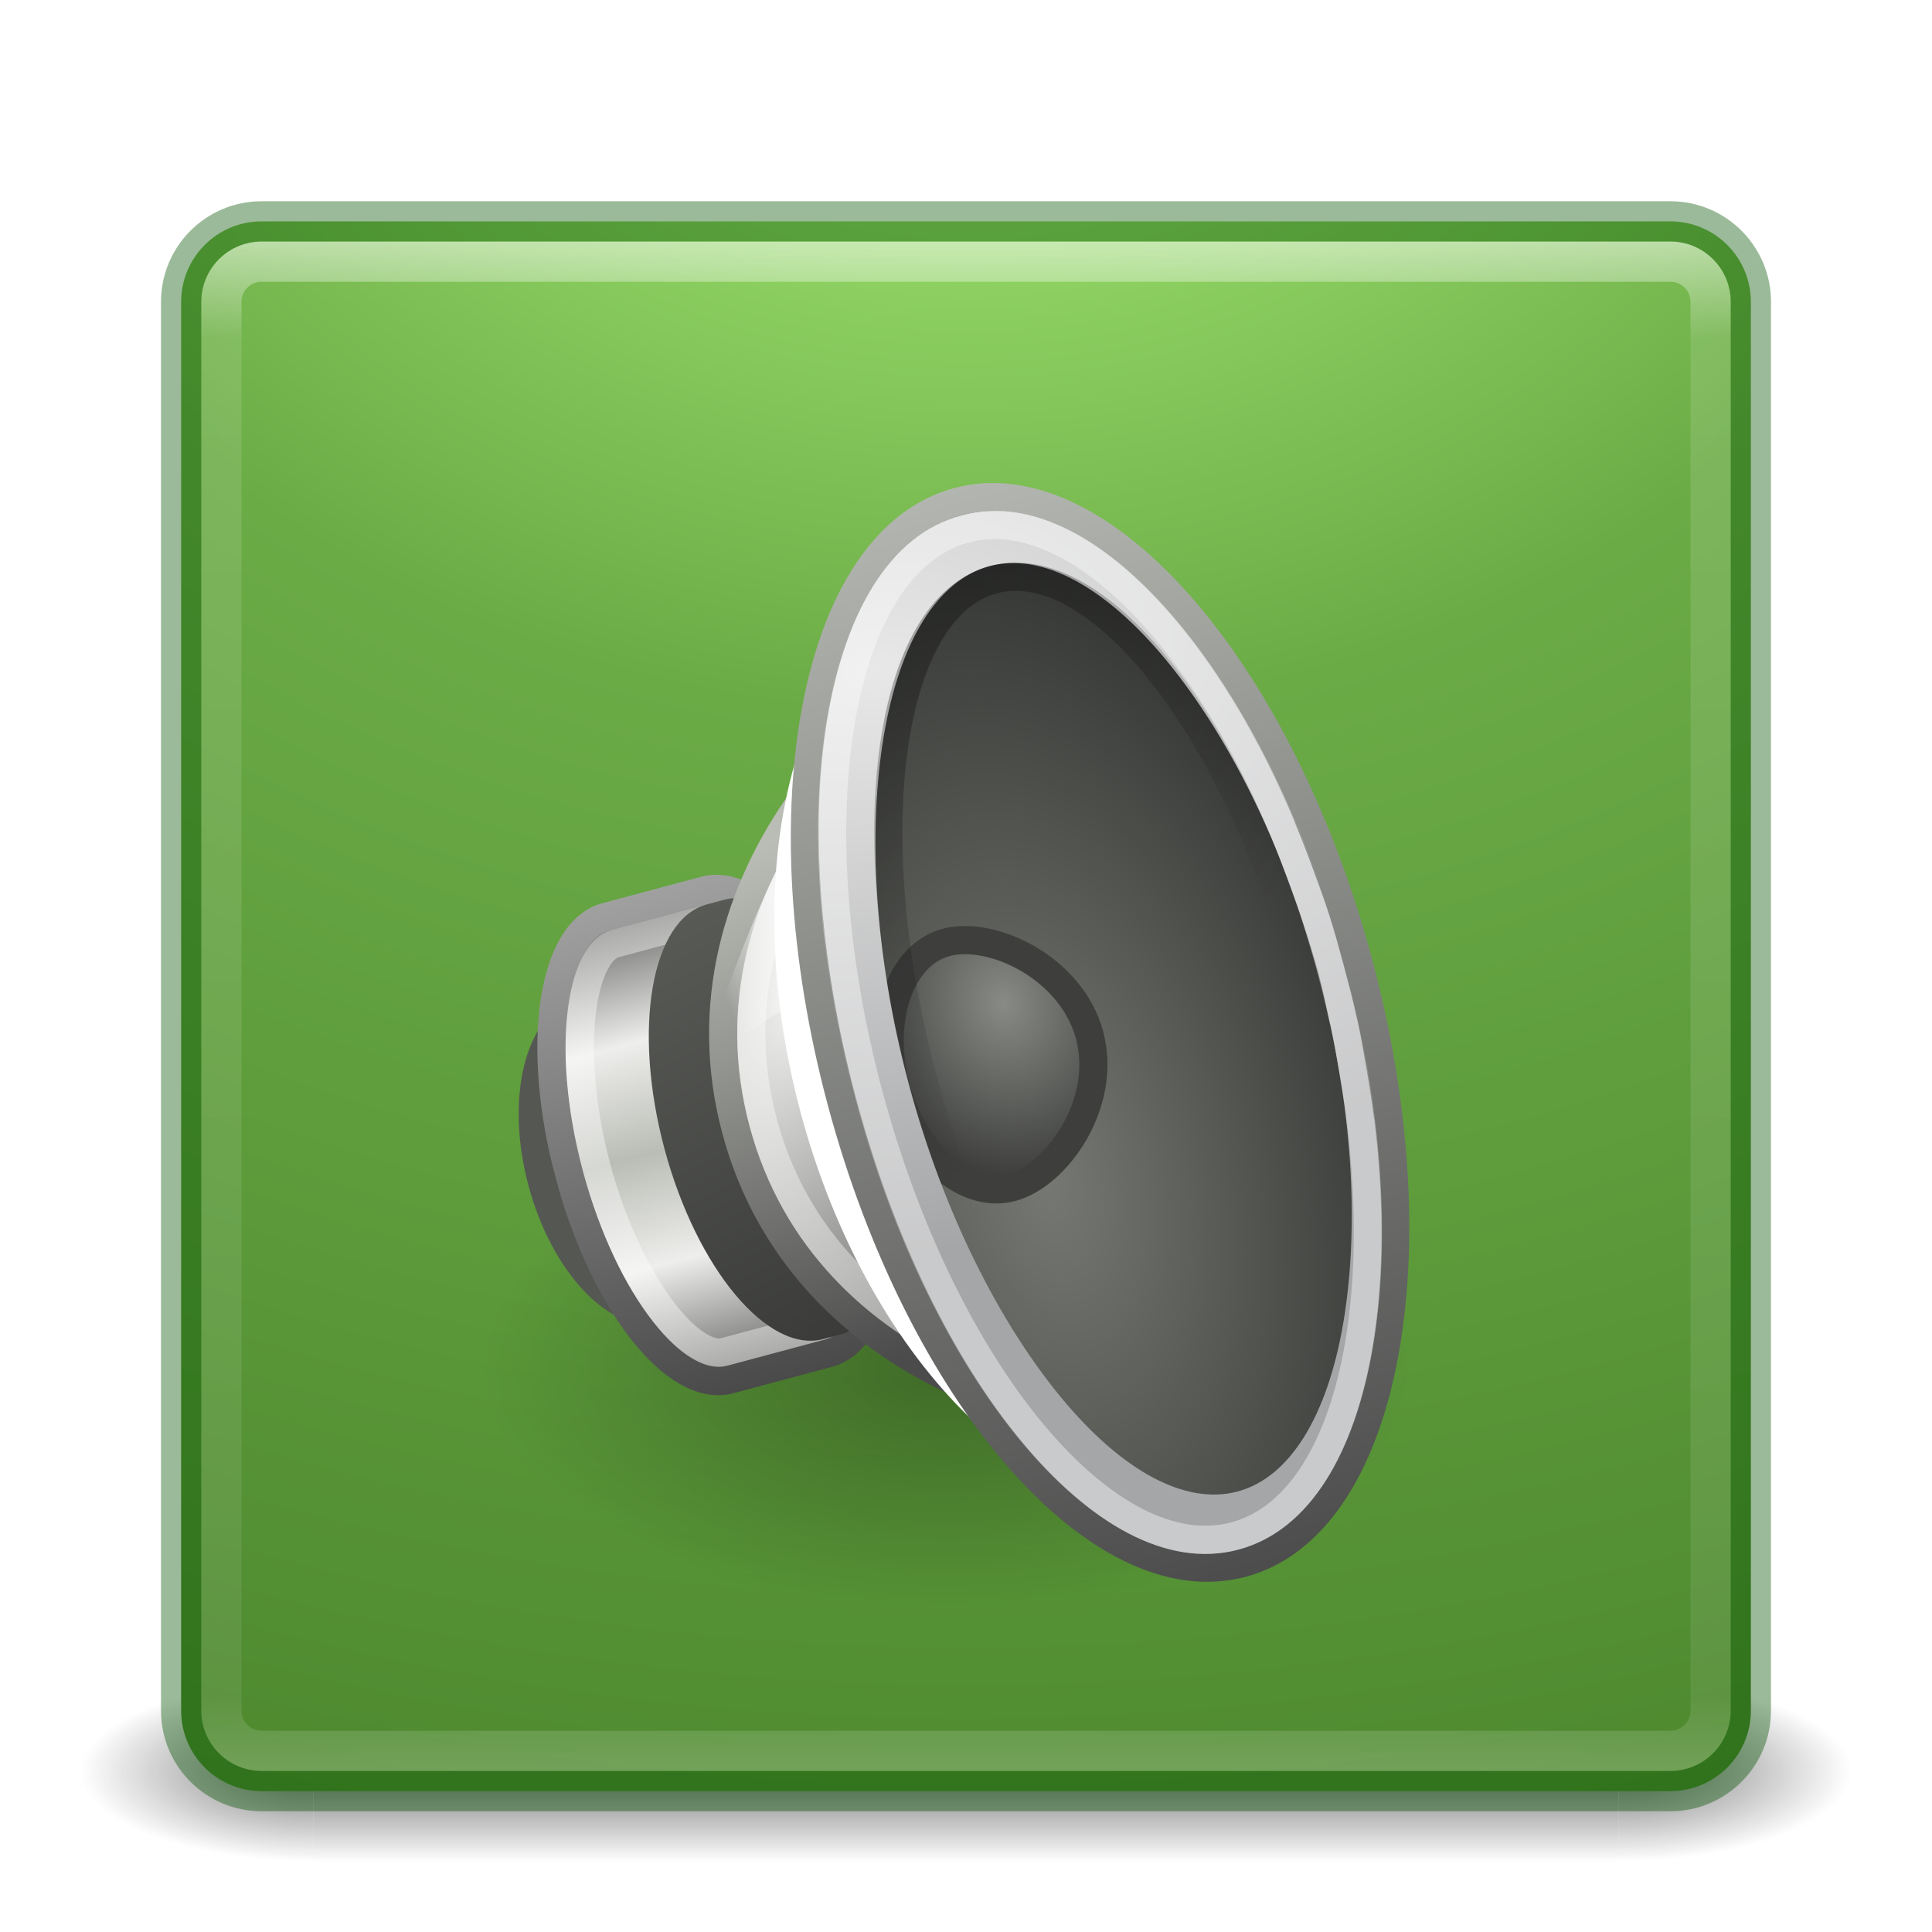
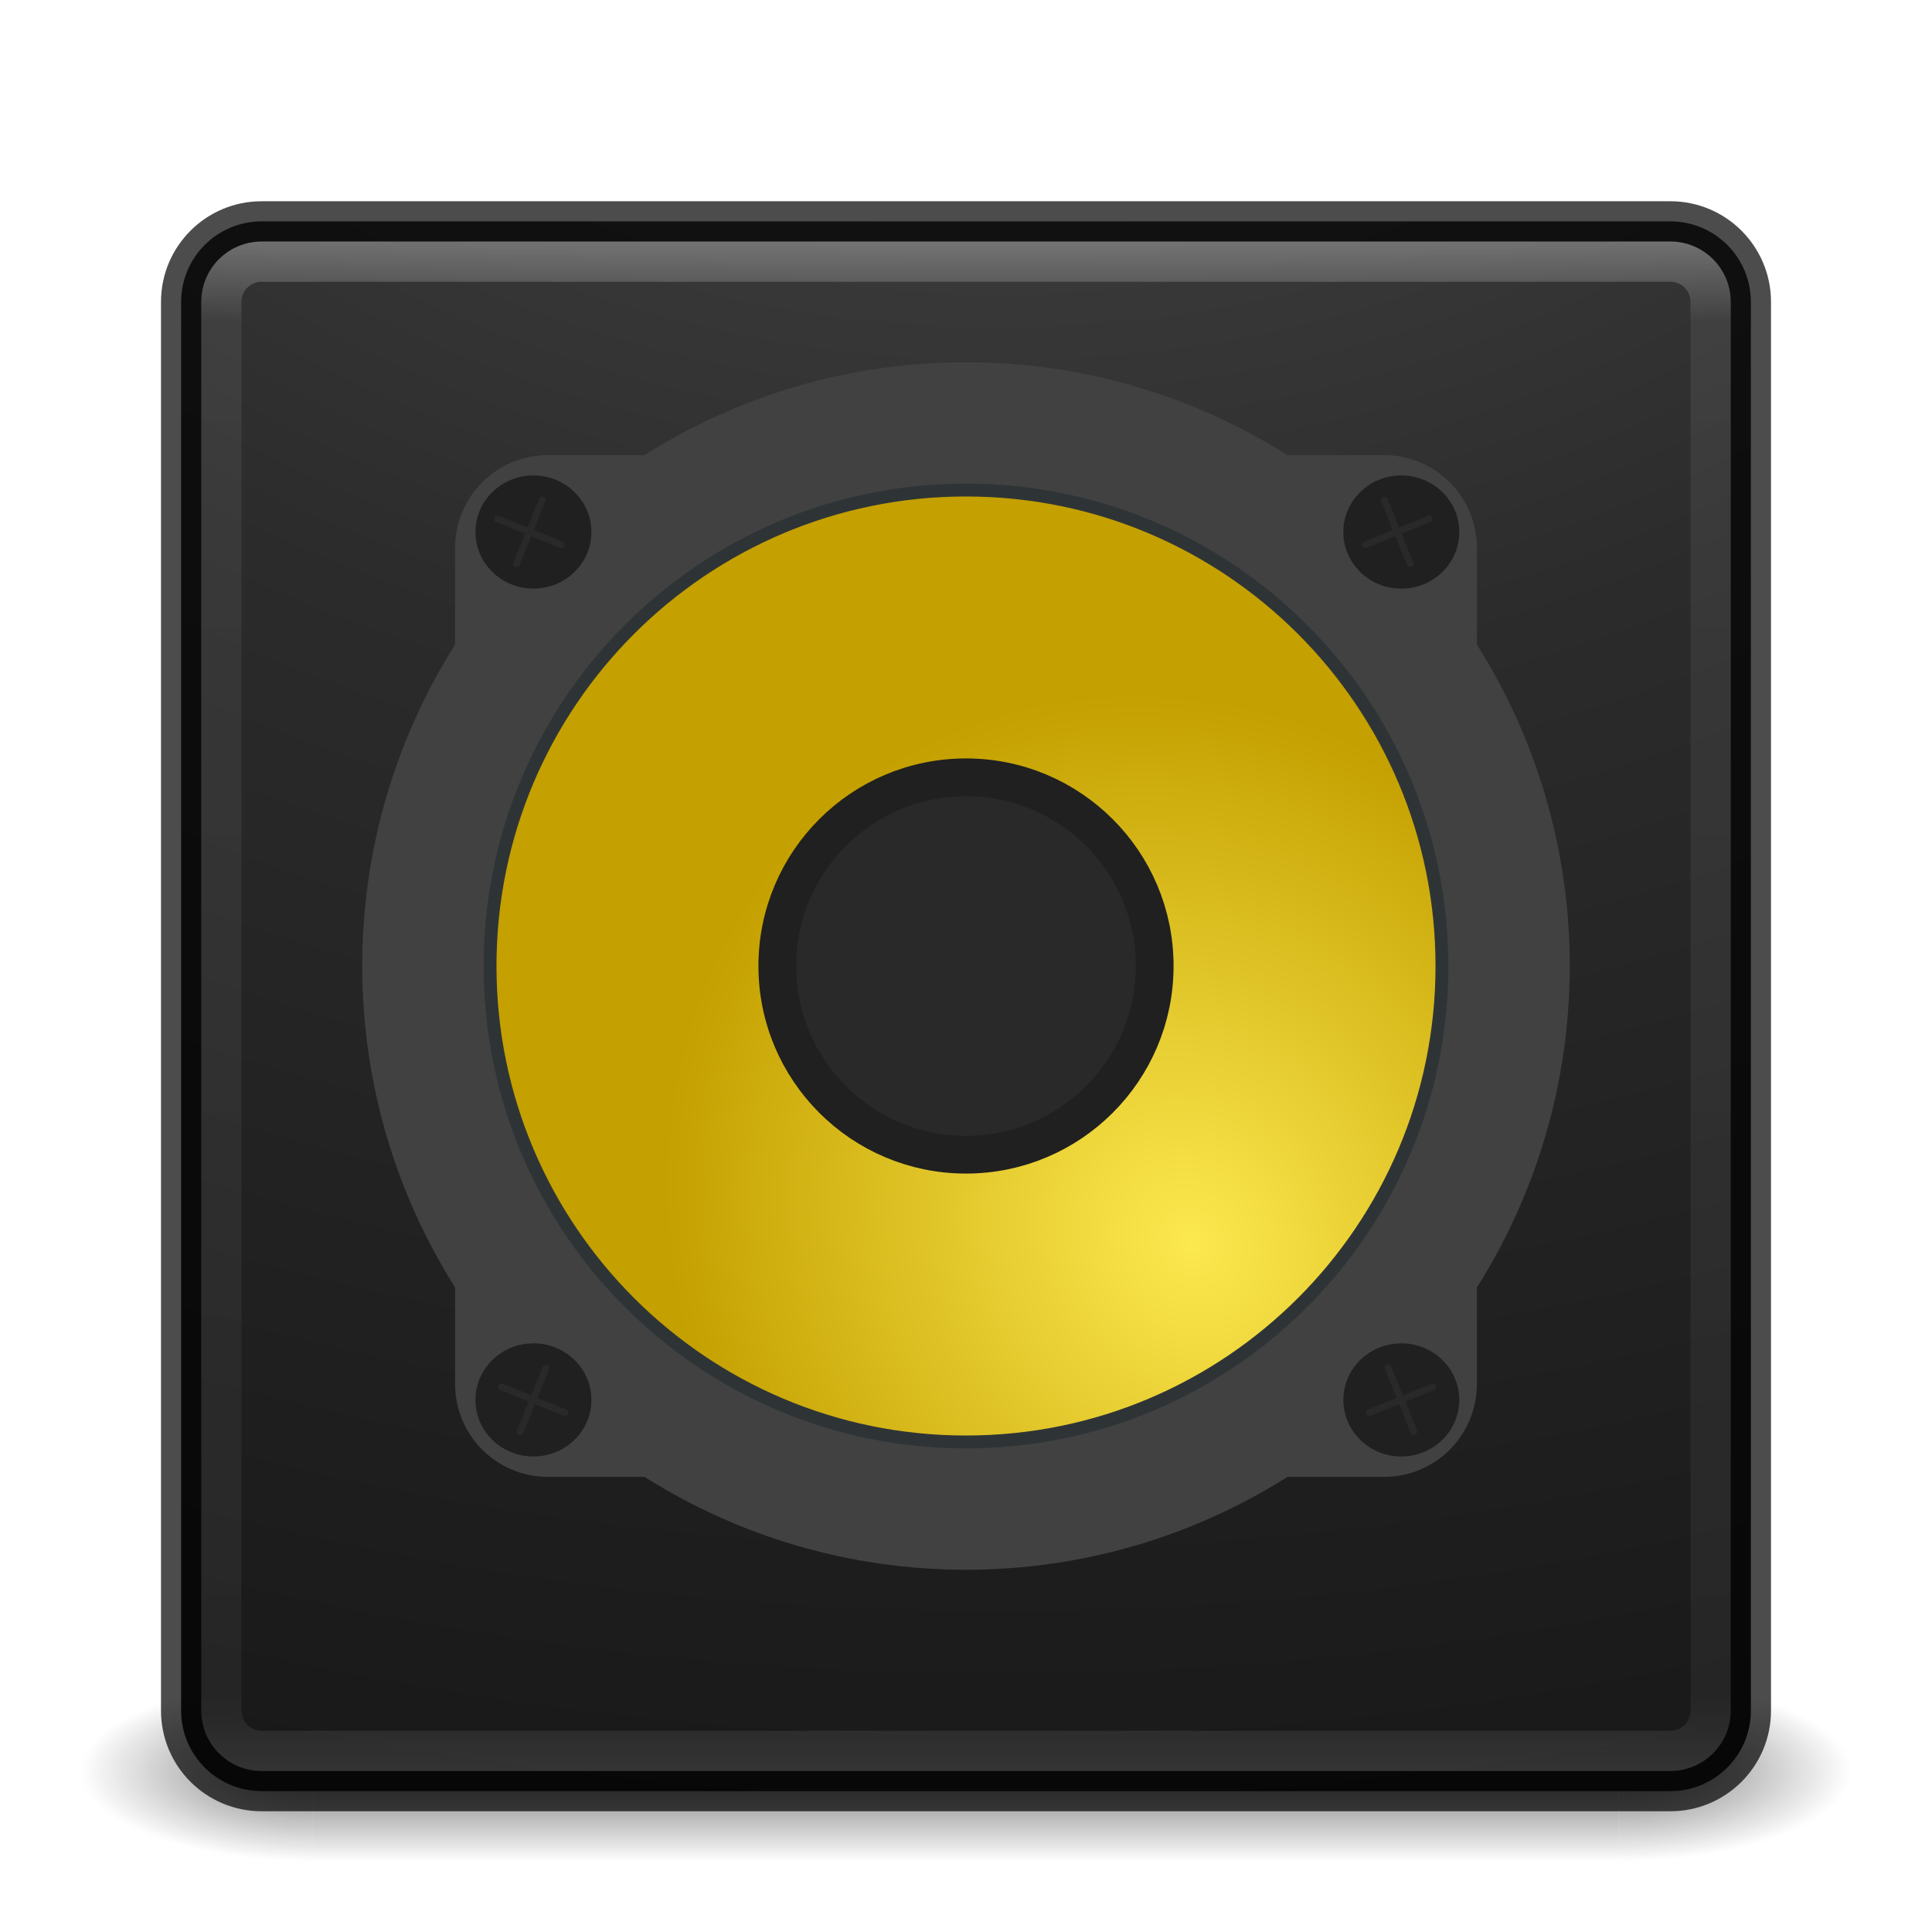
- <svg xmlns="http://www.w3.org/2000/svg" xmlns:xlink="http://www.w3.org/1999/xlink" version="1.1" width="48" height="48" id="svg3143">
-   <defs id="defs3145">
-     <linearGradient id="linearGradient4215">
-       <stop id="stop4217" style="stop-color:#ffffff;stop-opacity:1" offset="0" />
-       <stop id="stop4219" style="stop-color:#ffffff;stop-opacity:1" offset="1" />
+ <svg xmlns="http://www.w3.org/2000/svg" xmlns:xlink="http://www.w3.org/1999/xlink" version="1.1" width="48" height="48" id="svg4296">
+   <defs id="defs4298">
+     <linearGradient id="linearGradient3895">
+       <stop offset="0" style="stop-color:#ffffff;stop-opacity:1" id="stop3897" />
+       <stop offset="0.053" style="stop-color:#ffffff;stop-opacity:0.235" id="stop3899" />
+       <stop offset="0.951" style="stop-color:#ffffff;stop-opacity:0.157" id="stop3901" />
+       <stop offset="1" style="stop-color:#ffffff;stop-opacity:0.392" id="stop3903" />
    </linearGradient>
-     <linearGradient id="linearGradient4358">
-       <stop offset="0" style="stop-color:#b1f87e;stop-opacity:1" id="stop4360" />
-       <stop offset="0.262" style="stop-color:#6bab46;stop-opacity:1" id="stop4362" />
-       <stop offset="0.661" style="stop-color:#49832b;stop-opacity:1" id="stop4364" />
-       <stop offset="1" style="stop-color:#265c18;stop-opacity:1" id="stop4366" />
+     <linearGradient x1="20" y1="26" x2="20" y2="13" id="linearGradient4183" xlink:href="#linearGradient3680-6-6-6-3" gradientUnits="userSpaceOnUse" gradientTransform="translate(0,0.9999922)" />
+     <linearGradient id="linearGradient3680-6-6-6-3">
+       <stop id="stop3682-4-6-1-3" style="stop-color:#dcdcdc;stop-opacity:1" offset="0" />
+       <stop id="stop3684-8-5-8-0" style="stop-color:#ffffff;stop-opacity:1" offset="1" />
    </linearGradient>
-     <linearGradient x1="24" y1="5" x2="24" y2="43" id="linearGradient4181" xlink:href="#linearGradient3924-3" gradientUnits="userSpaceOnUse" gradientTransform="translate(5.3e-6,1.000001)" />
-     <linearGradient id="linearGradient3924-3">
-       <stop id="stop3926-7" style="stop-color:#ffffff;stop-opacity:1" offset="0" />
-       <stop id="stop3928-3" style="stop-color:#ffffff;stop-opacity:0.235" offset="0.063" />
-       <stop id="stop3930-7" style="stop-color:#ffffff;stop-opacity:0.157" offset="0.951" />
-       <stop id="stop3932-1" style="stop-color:#ffffff;stop-opacity:0.392" offset="1" />
+     <linearGradient x1="24" y1="5" x2="24" y2="43" id="linearGradient3982" xlink:href="#linearGradient3924-1" gradientUnits="userSpaceOnUse" gradientTransform="translate(4e-6,1.000006)" />
+     <linearGradient id="linearGradient3924-1">
+       <stop id="stop3926-3" style="stop-color:#ffffff;stop-opacity:1" offset="0" />
+       <stop id="stop3928-91" style="stop-color:#ffffff;stop-opacity:0.235" offset="0.063" />
+       <stop id="stop3930-6" style="stop-color:#ffffff;stop-opacity:0.157" offset="0.951" />
+       <stop id="stop3932-6" style="stop-color:#ffffff;stop-opacity:0.392" offset="1" />
    </linearGradient>
-     <linearGradient x1="167.983" y1="8.508" x2="167.983" y2="54.78" id="linearGradient4907-4" xlink:href="#linearGradient5803-2-7" gradientUnits="userSpaceOnUse" gradientTransform="matrix(0.7037037,0,0,0.7037037,-39.33337,2.481429)" />
-     <linearGradient id="linearGradient5803-2-7">
-       <stop id="stop5805-3-6" style="stop-color:#fffdf3;stop-opacity:1" offset="0" />
-       <stop id="stop5807-0-0" style="stop-color:#fbebeb;stop-opacity:1" offset="1" />
-     </linearGradient>
-     <radialGradient cx="8.276" cy="9.994" r="12.672" fx="8.276" fy="9.994" id="radialGradient6305" xlink:href="#linearGradient3242" gradientUnits="userSpaceOnUse" gradientTransform="matrix(0,6.667758,-8.185877,0,105.8829,-59.46277)" />
-     <linearGradient id="linearGradient3242">
-       <stop id="stop3244" style="stop-color:#7ec1f8;stop-opacity:1;" offset="0" />
-       <stop id="stop3246" style="stop-color:#4f97e3;stop-opacity:1;" offset="0.262" />
-       <stop id="stop3248" style="stop-color:#2674c6;stop-opacity:1;" offset="0.661" />
-       <stop id="stop3250" style="stop-color:#0b4169;stop-opacity:1;" offset="1" />
-     </linearGradient>
-     <radialGradient cx="4.993" cy="43.5" r="2.5" fx="4.993" fy="43.5" id="radialGradient3013" xlink:href="#linearGradient3688-166-749" gradientUnits="userSpaceOnUse" gradientTransform="matrix(2.003784,0,0,1.4,27.98813,-17.4)" />
+     <radialGradient cx="4.993" cy="43.5" r="2.5" fx="4.993" fy="43.5" id="radialGradient3963" xlink:href="#linearGradient3688-166-749" gradientUnits="userSpaceOnUse" gradientTransform="matrix(2.003784,0,0,1.4,27.98813,-17.4)" />
    <linearGradient id="linearGradient3688-166-749">
      <stop id="stop2883" style="stop-color:#181818;stop-opacity:1" offset="0" />
      <stop id="stop2885" style="stop-color:#181818;stop-opacity:0" offset="1" />
    </linearGradient>
-     <radialGradient cx="4.993" cy="43.5" r="2.5" fx="4.993" fy="43.5" id="radialGradient3015" xlink:href="#linearGradient3688-464-309" gradientUnits="userSpaceOnUse" gradientTransform="matrix(2.003784,0,0,1.4,-20.01187,-104.4)" />
+     <radialGradient cx="4.993" cy="43.5" r="2.5" fx="4.993" fy="43.5" id="radialGradient3965" xlink:href="#linearGradient3688-464-309" gradientUnits="userSpaceOnUse" gradientTransform="matrix(2.003784,0,0,1.4,-20.01187,-104.4)" />
    <linearGradient id="linearGradient3688-464-309">
      <stop id="stop2889" style="stop-color:#181818;stop-opacity:1" offset="0" />
      <stop id="stop2891" style="stop-color:#181818;stop-opacity:0" offset="1" />
    </linearGradient>
+     <linearGradient x1="25.058" y1="47.028" x2="25.058" y2="39.999" id="linearGradient3967" xlink:href="#linearGradient3702-501-757" gradientUnits="userSpaceOnUse" />
    <linearGradient id="linearGradient3702-501-757">
      <stop id="stop2895" style="stop-color:#181818;stop-opacity:0" offset="0" />
      <stop id="stop2897" style="stop-color:#181818;stop-opacity:1" offset="0.5" />
      <stop id="stop2899" style="stop-color:#181818;stop-opacity:0" offset="1" />
    </linearGradient>
-     <linearGradient x1="25.058" y1="47.028" x2="25.058" y2="39.999" id="linearGradient3141" xlink:href="#linearGradient3702-501-757" gradientUnits="userSpaceOnUse" />
-     <radialGradient xlink:href="#linearGradient3688-166-749" id="radialGradient3030" gradientUnits="userSpaceOnUse" gradientTransform="matrix(2.003784,0,0,1.4,27.98813,-17.4)" cx="4.993" cy="43.5" fx="4.993" fy="43.5" r="2.5" />
-     <radialGradient xlink:href="#linearGradient3688-464-309" id="radialGradient3032" gradientUnits="userSpaceOnUse" gradientTransform="matrix(2.003784,0,0,1.4,-20.01187,-104.4)" cx="4.993" cy="43.5" fx="4.993" fy="43.5" r="2.5" />
-     <linearGradient xlink:href="#linearGradient3702-501-757" id="linearGradient3034" gradientUnits="userSpaceOnUse" x1="25.058" y1="47.028" x2="25.058" y2="39.999" />
-     <radialGradient xlink:href="#linearGradient3242" id="radialGradient3036" gradientUnits="userSpaceOnUse" gradientTransform="matrix(0,6.667758,-8.185877,0,105.8829,-59.46277)" cx="8.276" cy="9.994" fx="8.276" fy="9.994" r="12.672" />
-     <linearGradient xlink:href="#linearGradient5803-2-7" id="linearGradient3038" gradientUnits="userSpaceOnUse" gradientTransform="matrix(0.7037037,0,0,0.7037037,-39.33337,2.481429)" x1="167.983" y1="8.508" x2="167.983" y2="54.78" />
-     <linearGradient xlink:href="#linearGradient3924-3" id="linearGradient3040" gradientUnits="userSpaceOnUse" gradientTransform="translate(5.3e-6,1.000001)" x1="24" y1="5" x2="24" y2="43" />
-     <linearGradient xlink:href="#linearGradient3924-3" id="linearGradient3044" gradientUnits="userSpaceOnUse" gradientTransform="translate(5.3e-6,1.000001)" x1="24" y1="5" x2="24" y2="43" />
-     <linearGradient xlink:href="#linearGradient5803-2-7" id="linearGradient3048" gradientUnits="userSpaceOnUse" gradientTransform="matrix(0.7037037,0,0,0.7037037,-39.33337,2.481429)" x1="167.983" y1="8.508" x2="167.983" y2="54.78" />
-     <radialGradient xlink:href="#linearGradient4358" id="radialGradient3053" gradientUnits="userSpaceOnUse" gradientTransform="matrix(0,6.667758,-8.185877,0,105.8829,-59.46277)" cx="8.276" cy="9.994" fx="8.276" fy="9.994" r="12.672" />
-     <linearGradient xlink:href="#linearGradient3242" id="linearGradient3822" x1="-96.894" y1="-41.815" x2="-99.389" y2="194.266" gradientUnits="userSpaceOnUse" gradientTransform="matrix(0.3264458,0,0,0.3264458,55.82158,18.11697)" />
-     <linearGradient xlink:href="#linearGradient2867-449-88-871-390-598-476-591-434-148" id="linearGradient3058" gradientUnits="userSpaceOnUse" x1="23" y1="20" x2="23" y2="41" />
-     <linearGradient id="linearGradient2867-449-88-871-390-598-476-591-434-148">
-       <stop offset="0" style="stop-color:#51cfee;stop-opacity:1" id="stop4627" />
-       <stop offset="0.262" style="stop-color:#49a3d2;stop-opacity:1" id="stop4629" />
-       <stop offset="0.705" style="stop-color:#3470b4;stop-opacity:1" id="stop4631" />
-       <stop offset="1" style="stop-color:#1b5699;stop-opacity:1" id="stop4633" />
+     <linearGradient xlink:href="#linearGradient3680-6-6-6-3" id="linearGradient3018" gradientUnits="userSpaceOnUse" gradientTransform="translate(0,0.9999922)" x1="20" y1="26" x2="20" y2="13" />
+     <radialGradient xlink:href="#linearGradient3688-166-749" id="radialGradient3038" gradientUnits="userSpaceOnUse" gradientTransform="matrix(2.003784,0,0,1.4,27.98813,-17.4)" cx="4.993" cy="43.5" fx="4.993" fy="43.5" r="2.5" />
+     <radialGradient xlink:href="#linearGradient3688-464-309" id="radialGradient3040" gradientUnits="userSpaceOnUse" gradientTransform="matrix(2.003784,0,0,1.4,-20.01187,-104.4)" cx="4.993" cy="43.5" fx="4.993" fy="43.5" r="2.5" />
+     <linearGradient xlink:href="#linearGradient3702-501-757" id="linearGradient3042" gradientUnits="userSpaceOnUse" x1="25.058" y1="47.028" x2="25.058" y2="39.999" />
+     <radialGradient xlink:href="#linearGradient2867-449-88-871-390-598-476-591-434-148-57-177-8-3-3-6-4-8-8-8" id="radialGradient3031" gradientUnits="userSpaceOnUse" gradientTransform="matrix(0,9.497552,-11.65996,0,140.9306,-79.16098)" cx="6.73" cy="9.957" fx="6.2" fy="9.957" r="12.672" />
+     <linearGradient id="linearGradient2867-449-88-871-390-598-476-591-434-148-57-177-8-3-3-6-4-8-8-8">
+       <stop id="stop3750-1-0-7-6-6-1-3-9" style="stop-color:#ffcd7d;stop-opacity:1" offset="0" />
+       <stop id="stop3752-3-7-4-0-32-8-923-0" style="stop-color:#fc8f36;stop-opacity:1" offset="0.262" />
+       <stop id="stop3754-1-8-5-2-7-6-7-1" style="stop-color:#e23a0e;stop-opacity:1" offset="0.705" />
+       <stop id="stop3756-1-6-2-6-6-1-96-6" style="stop-color:#ac441f;stop-opacity:1" offset="1" />
    </linearGradient>
-     <linearGradient xlink:href="#linearGradient3332-412-419-652-471-761-410-156-661-505" id="linearGradient3060" gradientUnits="userSpaceOnUse" x1="35" y1="32.036" x2="35" y2="18" />
-     <linearGradient id="linearGradient3332-412-419-652-471-761-410-156-661-505">
-       <stop offset="0" style="stop-color:#205286;stop-opacity:1;" id="stop8032" />
-       <stop offset="1" style="stop-color:#5492be;stop-opacity:1;" id="stop8034" />
+     <linearGradient id="linearGradient2867-449-88-871-390-598-476-591-434-148-57-177-8-3-3-6-4-8-8-8-5">
+       <stop id="stop3750-1-0-7-6-6-1-3-9-3" style="stop-color:#505050;stop-opacity:1;" offset="0" />
+       <stop id="stop3752-3-7-4-0-32-8-923-0-7" style="stop-color:#2b2b2b;stop-opacity:1;" offset="0.262" />
+       <stop id="stop3754-1-8-5-2-7-6-7-1-9" style="stop-color:#0a0a0a;stop-opacity:1;" offset="0.705" />
+       <stop id="stop3756-1-6-2-6-6-1-96-6-0" style="stop-color:#000000;stop-opacity:1;" offset="1" />
    </linearGradient>
-     <linearGradient xlink:href="#linearGradient2238" id="linearGradient3062" gradientUnits="userSpaceOnUse" x1="32.817" y1="19.819" x2="32.817" y2="30.185" />
-     <linearGradient id="linearGradient2238">
-       <stop offset="0" style="stop-color:#ffffff;stop-opacity:1" id="stop2240" />
-       <stop offset="1" style="stop-color:#ffffff;stop-opacity:0" id="stop2242" />
+     <radialGradient r="12.672" fy="9.957" fx="6.2" cy="9.957" cx="6.73" gradientTransform="matrix(0,9.497552,-11.65996,0,136.4305,-84.66097)" gradientUnits="userSpaceOnUse" id="radialGradient3077" xlink:href="#linearGradient2867-449-88-871-390-598-476-591-434-148-57-177-8-3-3-6-4-8-8-8-5" />
+     <linearGradient xlink:href="#linearGradient3680-6-6-6-3-7" id="linearGradient3018-5" gradientUnits="userSpaceOnUse" gradientTransform="translate(0,0.9999922)" x1="20" y1="26" x2="20" y2="13" />
+     <linearGradient id="linearGradient3680-6-6-6-3-7">
+       <stop id="stop3682-4-6-1-3-7" style="stop-color:#dcdcdc;stop-opacity:1" offset="0" />
+       <stop id="stop3684-8-5-8-0-2" style="stop-color:#ffffff;stop-opacity:1" offset="1" />
    </linearGradient>
-     <linearGradient y2="30.185" x2="32.817" y1="19.819" x1="32.817" gradientUnits="userSpaceOnUse" id="linearGradient3093" xlink:href="#linearGradient2238" />
-     <linearGradient xlink:href="#linearGradient2238" id="linearGradient3075" gradientUnits="userSpaceOnUse" x1="32.817" y1="19.819" x2="32.817" y2="30.185" gradientTransform="translate(0.5226127,-0.8467863)" />
-     <linearGradient gradientUnits="userSpaceOnUse" y2="7.017" x2="45.448" y1="92.54" x1="45.448" gradientTransform="matrix(1.005865,0,0,0.994169,100,0)" id="linearGradient3901">
-       <stop id="stop3903" offset="0" style="stop-color:#1e6318;stop-opacity:1;" />
-       <stop id="stop3905" offset="1" style="stop-color:#288521;stop-opacity:1;" />
+     <linearGradient y2="13" x2="20" y1="26" x1="20" gradientTransform="translate(-20,-24.00001)" gradientUnits="userSpaceOnUse" id="linearGradient3950" xlink:href="#linearGradient3680-6-6-6-3-7" />
+     <radialGradient r="20.524" fy="13.46" fx="32.008" cy="13.46" cx="32.008" gradientTransform="matrix(0,1.568345,-1.93939,0,50.10518,-40.53136)" gradientUnits="userSpaceOnUse" id="radialGradient3054" xlink:href="#linearGradient4777" />
+     <linearGradient id="linearGradient4777">
+       <stop style="stop-color:#f8c700;stop-opacity:1;" offset="0" id="stop4779" />
+       <stop id="stop4787" offset="0.331" style="stop-color:#e8ba00;stop-opacity:1;" />
+       <stop id="stop4785" offset="0.506" style="stop-color:#dcb000;stop-opacity:1;" />
+       <stop style="stop-color:#e4b600;stop-opacity:1;" offset="1" id="stop4781" />
    </linearGradient>
-     <radialGradient cx="11.402" cy="36.863" r="10.695" fx="11.402" fy="36.863" id="radialGradient2484" xlink:href="#linearGradient17123" gradientUnits="userSpaceOnUse" gradientTransform="matrix(1.075713,0,0,0.5600467,11.73232,11.3653)" />
-     <linearGradient id="linearGradient17123">
-       <stop id="stop17125" style="stop-color:#000000;stop-opacity:1" offset="0" />
-       <stop id="stop17127" style="stop-color:#000000;stop-opacity:0" offset="1" />
+     <radialGradient xlink:href="#linearGradient4777" id="radialGradient3066" gradientUnits="userSpaceOnUse" gradientTransform="matrix(0,1.568345,-1.93939,0,50.10518,-40.53136)" cx="32.008" cy="13.46" fx="32.008" fy="13.46" r="20.524" />
+     <linearGradient xlink:href="#linearGradient3895" id="linearGradient3052" gradientUnits="userSpaceOnUse" gradientTransform="translate(4e-6,1.000006)" x1="24" y1="5" x2="24" y2="43" />
+     <radialGradient xlink:href="#linearGradient2867-449-88-871-390-598-476-591-434-148-57-177-8-3-3-6-4-8-8-8-5" id="radialGradient3056" gradientUnits="userSpaceOnUse" gradientTransform="matrix(0,9.140245,-11.2213,0,136.5628,-77.88753)" cx="7.118" cy="9.957" fx="7.118" fy="9.957" r="12.672" />
+     <clipPath clipPathUnits="userSpaceOnUse" id="clipPath3122">
+       <rect style="opacity:0.9;color:#000000;fill:url(#radialGradient3126);fill-opacity:1;fill-rule:nonzero;stroke:none;stroke-width:1;marker:none;visibility:visible;display:inline;overflow:visible;enable-background:accumulate" id="rect3124" y="0.495" x="8.165" ry="3.623" rx="3.623" height="70.65" width="70.65" />
+     </clipPath>
+     <radialGradient xlink:href="#linearGradient2867-449-88-871-390-598-476-591-434-148-57-177-8-3-3-6-4-8-8-8-5" id="radialGradient3126" gradientUnits="userSpaceOnUse" gradientTransform="matrix(0,16.558,-20.32793,0,247.4034,-150.5657)" cx="7.118" cy="9.957" fx="7.118" fy="9.957" r="12.672" />
+     <radialGradient xlink:href="#linearGradient4433-2-0" id="radialGradient32528" gradientUnits="userSpaceOnUse" gradientTransform="matrix(0.2811851,-0.1924312,0.2157071,0.3151964,-50.65506,11.04488)" cx="161.5" cy="161.5" fx="161.5" fy="161.5" r="37" />
+     <linearGradient id="linearGradient4433-2-0">
+       <stop id="stop4435-2-1" offset="0" style="stop-color:#fce94f;stop-opacity:1" />
+       <stop id="stop4437-2-8" offset="1" style="stop-color:#c4a000;stop-opacity:1" />
    </linearGradient>
-     <linearGradient x1="102.357" y1="-41.092" x2="82.681" y2="-41.092" id="linearGradient2556" xlink:href="#linearGradient5262" gradientUnits="userSpaceOnUse" gradientTransform="matrix(0.08295512,0.3095927,-0.2923165,0.07832594,-3.811912,-1.835427)" spreadMethod="reflect" />
-     <linearGradient id="linearGradient5262">
-       <stop id="stop5264" style="stop-color:#babdb6;stop-opacity:1" offset="0" />
-       <stop id="stop5266" style="stop-color:#eeeeec;stop-opacity:1" offset="0.437" />
-       <stop id="stop5268" style="stop-color:#555753;stop-opacity:1" offset="1" />
-     </linearGradient>
-     <linearGradient x1="84.426" y1="8.293" x2="102.426" y2="8.293" id="linearGradient2558" xlink:href="#linearGradient3858" gradientUnits="userSpaceOnUse" gradientTransform="matrix(0.1811901,0.6762109,-0.6762109,0.1811901,6.994237,-38.47977)" />
-     <linearGradient id="linearGradient3858">
-       <stop id="stop3860" style="stop-color:#a0a0a0;stop-opacity:1" offset="0" />
-       <stop id="stop3862" style="stop-color:#4a4a4a;stop-opacity:1" offset="1" />
-     </linearGradient>
-     <linearGradient x1="9.883" y1="14.051" x2="5.101" y2="30.001" id="linearGradient2553" xlink:href="#linearGradient4215" gradientUnits="userSpaceOnUse" gradientTransform="matrix(0.6043635,-0.1619387,0.1811901,0.6762109,9.816261,12.53082)" />
-     <linearGradient x1="80.693" y1="31.561" x2="77.125" y2="14" id="linearGradient2550" xlink:href="#linearGradient6546-397-668-696-989" gradientUnits="userSpaceOnUse" gradientTransform="matrix(0.6762109,-0.1811901,0.1811901,0.6762109,-38.37433,25.44344)" />
-     <linearGradient id="linearGradient6546-397-668-696-989">
-       <stop id="stop4870" style="stop-color:#383937;stop-opacity:1" offset="0" />
-       <stop id="stop4872" style="stop-color:#595b57;stop-opacity:1" offset="1" />
-     </linearGradient>
-     <radialGradient cx="9.32" cy="18.817" r="12.5" fx="9.32" fy="18.817" id="radialGradient2545" xlink:href="#linearGradient6633" gradientUnits="userSpaceOnUse" gradientTransform="matrix(0.576914,0.2238485,-0.4140456,0.965066,22.60891,2.791602)" />
-     <linearGradient id="linearGradient6633">
-       <stop id="stop6635" style="stop-color:#eeeeec;stop-opacity:1" offset="0" />
-       <stop id="stop6637" style="stop-color:#61635f;stop-opacity:1" offset="1" />
-     </linearGradient>
-     <linearGradient x1="7.75" y1="33.047" x2="4.643" y2="12.064" id="linearGradient2547" xlink:href="#linearGradient5292" gradientUnits="userSpaceOnUse" gradientTransform="matrix(0.6163381,-0.1651473,0.1592277,0.594246,11.26972,14.07405)" />
-     <linearGradient id="linearGradient5292">
-       <stop id="stop5294" style="stop-color:#4b4b4b;stop-opacity:1" offset="0" />
-       <stop id="stop5296" style="stop-color:#babdb6;stop-opacity:1" offset="1" />
-     </linearGradient>
-     <radialGradient cx="23.987" cy="27.053" r="7.75" fx="23.987" fy="27.053" id="radialGradient2542" xlink:href="#linearGradient4215" gradientUnits="userSpaceOnUse" gradientTransform="matrix(-0.2175885,0.05830267,-0.2332725,-0.8705847,33.60128,47.34541)" />
-     <linearGradient x1="20.226" y1="20.334" x2="11.438" y2="21.75" id="linearGradient2539" xlink:href="#linearGradient6379" gradientUnits="userSpaceOnUse" gradientTransform="matrix(0.4508073,-0.1207934,0.1811901,0.6762109,9.769283,10.36912)" />
-     <linearGradient id="linearGradient6379">
-       <stop id="stop6381" style="stop-color:#ffffff;stop-opacity:0" offset="0" />
-       <stop id="stop21606" style="stop-color:#ffffff;stop-opacity:1" offset="0.5" />
-       <stop id="stop6383" style="stop-color:#ffffff;stop-opacity:0" offset="1" />
-     </linearGradient>
-     <linearGradient x1="19.24" y1="4.811" x2="11.324" y2="35.458" id="linearGradient2536" xlink:href="#linearGradient4215" gradientUnits="userSpaceOnUse" gradientTransform="matrix(0.6108951,-0.1636888,0.1578108,0.5889579,11.4016,14.16341)" />
-     <radialGradient cx="23.165" cy="30.233" r="8.189" fx="23.165" fy="30.233" id="radialGradient2531" xlink:href="#linearGradient4718" gradientUnits="userSpaceOnUse" gradientTransform="matrix(1.434163,-0.3095088,0.5440236,2.518091,-23.1812,-41.70981)" />
-     <linearGradient id="linearGradient4718">
-       <stop id="stop4720" style="stop-color:#767973;stop-opacity:1" offset="0" />
-       <stop id="stop4722" style="stop-color:#202120;stop-opacity:1" offset="1" />
-     </linearGradient>
-     <linearGradient x1="33.431" y1="45.052" x2="33.431" y2="0.31" id="linearGradient2533" xlink:href="#linearGradient6643" gradientUnits="userSpaceOnUse" gradientTransform="matrix(0.8289033,-0.222104,0.2133257,0.7961427,0.933661,7.016479)" />
-     <linearGradient id="linearGradient6643">
-       <stop id="stop6645" style="stop-color:#4c4c4c;stop-opacity:1" offset="0" />
-       <stop id="stop6647" style="stop-color:#d3d7cf;stop-opacity:1" offset="1" />
-     </linearGradient>
-     <radialGradient cx="20.884" cy="20.434" r="4" fx="20.884" fy="20.434" id="radialGradient2528" xlink:href="#linearGradient6589-510-471-936" gradientUnits="userSpaceOnUse" gradientTransform="matrix(0.8854264,-0.2372492,0.282746,1.055222,1.152711,6.311276)" />
-     <linearGradient id="linearGradient6589-510-471-936">
-       <stop id="stop5849" style="stop-color:#878a85;stop-opacity:1" offset="0" />
-       <stop id="stop5851" style="stop-color:#3e3f3d;stop-opacity:1" offset="1" />
-     </linearGradient>
-     <radialGradient cx="30.685" cy="42.261" r="8.228" fx="30.685" fy="42.261" id="radialGradient2525" xlink:href="#linearGradient3844" gradientUnits="userSpaceOnUse" gradientTransform="matrix(2.717001,-0.6432229,-0.4584176,-1.710838,-41.72371,106.6034)" />
-     <linearGradient id="linearGradient3844">
-       <stop id="stop3846" style="stop-color:#e8e8e8;stop-opacity:1" offset="0" />
-       <stop id="stop3848" style="stop-color:#a5a6a8;stop-opacity:1" offset="1" />
-     </linearGradient>
-     <linearGradient x1="23.238" y1="12.159" x2="29.893" y2="26.354" id="linearGradient2522" xlink:href="#linearGradient17123" gradientUnits="userSpaceOnUse" gradientTransform="matrix(0.6107711,-0.1636556,0.1805064,0.6736592,7.696491,8.871947)" />
-     <linearGradient x1="16.79" y1="21.27" x2="29.694" y2="46.259" id="linearGradient2518" xlink:href="#linearGradient4215" gradientUnits="userSpaceOnUse" gradientTransform="matrix(0.7416511,-0.1987248,0.2023859,0.7553148,3.44241,7.566783)" />
  </defs>
-   <g style="opacity:0.6" id="g3712-5" transform="matrix(1.157895,0,0,0.6428571,-3.789476,16.03572)">
-     <rect style="fill:url(#radialGradient3030);fill-opacity:1;stroke:none" id="rect2801-3" y="40" x="38" height="7" width="5" />
-     <rect style="fill:url(#radialGradient3032);fill-opacity:1;stroke:none" id="rect3696-6" transform="scale(-1,-1)" y="-47" x="-10" height="7" width="5" />
-     <rect style="fill:url(#linearGradient3034);fill-opacity:1;stroke:none" id="rect3700-4" y="40" x="10" height="7" width="28" />
-   </g>
-   <rect style="color:#000000;fill:url(#radialGradient3053);fill-opacity:1;fill-rule:nonzero;stroke:none;stroke-width:1;marker:none;visibility:visible;display:inline;overflow:visible;enable-background:accumulate" id="rect5505-21" y="5.5" x="4.5" ry="2" rx="2" height="39" width="39" />
-   <rect style="opacity:0.5;fill:none;stroke:url(#linearGradient3044);stroke-width:1;stroke-linecap:round;stroke-linejoin:round;stroke-miterlimit:4;stroke-opacity:1;stroke-dasharray:none;stroke-dashoffset:0" id="rect6741-2" y="6.5" x="5.5" ry="1" rx="1" height="37" width="37" />
-   <rect style="opacity:0.4;color:#000000;fill:none;stroke:#045300;stroke-width:1;stroke-linecap:round;stroke-linejoin:round;stroke-miterlimit:4;stroke-opacity:1;stroke-dasharray:none;stroke-dashoffset:0;marker:none;visibility:visible;display:inline;overflow:visible;enable-background:accumulate" id="rect5505-21-1" y="5.5" x="4.5" ry="2" rx="2" height="39" width="39" />
-   <g id="g4384" transform="translate(-0.492966,2)">
-     <path style="display:inline;opacity:0.3;fill:url(#radialGradient2484);fill-opacity:1;stroke:none" id="path16236" d="M 35.502,32.01 C 35.502,35.318 30.352,38 23.998,38 17.644,38 12.493,35.318 12.493,32.01 c 0,-3.308 5.151,-5.99 11.505,-5.99 6.354,0 11.505,2.682 11.505,5.99 z" />
-     <path style="fill:#2e3436;fill-opacity:1;stroke:#555753;stroke-width:0.7;stroke-linecap:round;stroke-linejoin:miter;stroke-miterlimit:4;stroke-dasharray:none;stroke-dashoffset:0;stroke-opacity:1" id="path5330" d="m 18.018,26.278 c 0.55,2.054 0.088,3.963 -1.032,4.263 -1.12,0.3 -2.475,-1.122 -3.025,-3.176 -0.55,-2.054 -0.088,-3.963 1.032,-4.263 1.12,-0.3 2.475,1.122 3.025,3.176 z" />
-     <path style="display:inline;overflow:visible;visibility:visible;fill:url(#linearGradient2556);fill-opacity:1;fill-rule:nonzero;stroke:url(#linearGradient2558);stroke-width:0.7;stroke-linecap:butt;stroke-linejoin:miter;stroke-miterlimit:4;stroke-dasharray:none;stroke-dashoffset:0;stroke-opacity:1;marker:none;enable-background:accumulate" id="path2766" d="m 15.548,20.779 c -1.353,0.363 -1.761,3.232 -0.911,6.405 0.85,3.173 2.638,5.454 3.991,5.091 l 2.451,-0.657 c 1.353,-0.363 1.761,-3.232 0.911,-6.405 -0.85,-3.173 -2.638,-5.454 -3.991,-5.091 l -2.451,0.657 z" />
-     <path style="display:inline;opacity:0.4;fill:none;stroke:url(#linearGradient2553);stroke-width:0.7;stroke-linecap:round;stroke-linejoin:miter;stroke-miterlimit:4;stroke-dasharray:none;stroke-dashoffset:0;stroke-opacity:1" id="path5556" d="m 15.768,21.445 c -0.318,0.085 -0.666,0.574 -0.807,1.598 -0.14,1.024 -0.049,2.46 0.353,3.96 0.402,1.5 1.041,2.789 1.675,3.605 0.633,0.816 1.18,1.066 1.497,0.98 l 2.417,-0.648 c 0.318,-0.085 0.666,-0.574 0.807,-1.598 0.14,-1.024 0.049,-2.46 -0.353,-3.96 -0.402,-1.5 -1.041,-2.789 -1.675,-3.605 -0.633,-0.816 -1.18,-1.066 -1.497,-0.98 l -2.417,0.648 z" />
-     <path style="display:inline;fill:url(#linearGradient2550);fill-opacity:1;stroke:none" id="path6556" d="m 18.054,20.47 c -1.38,0.37 -1.852,3.089 -1.053,6.069 0.799,2.98 2.567,5.099 3.947,4.729 l 0.431,-0.115 c 1.38,-0.37 1.852,-3.089 1.053,-6.069 -0.799,-2.98 -2.567,-5.099 -3.947,-4.729 l -0.431,0.115 z" />
-     <path style="fill:url(#radialGradient2545);fill-opacity:1;stroke:url(#linearGradient2547);stroke-width:0.7;stroke-linecap:round;stroke-linejoin:miter;stroke-miterlimit:4;stroke-dasharray:none;stroke-dashoffset:0;stroke-opacity:1" id="path1871" d="m 18.779,26.074 c 1.672,6.24 8.84,8.14 12.686,7.11 2.663,-0.713 3.556,-5.661 2.106,-11.073 -1.45,-5.412 -4.698,-9.25 -7.361,-8.537 -3.846,1.031 -9.103,6.261 -7.431,12.5 z" />
-     <path style="display:inline;fill:url(#radialGradient2542);fill-opacity:1;stroke:none" id="path6649" d="m 34.247,21.929 c 1.701,6.349 -0.023,12.327 -3.851,13.353 -3.828,1.026 -8.31,-3.29 -10.011,-9.638 -1.701,-6.349 0.023,-12.327 3.851,-13.353 3.828,-1.026 8.31,3.29 10.011,9.638 l 0,0 z" />
-     <path style="display:inline;opacity:0.734;fill:url(#linearGradient2539);fill-opacity:1;fill-rule:evenodd;stroke:none" id="path6639" d="m 21.663,16.82 c -1.494,1.411 -2.753,4.559 -3.759,7.677 1.621,-1.251 3.358,-2.321 5.093,-2.633 l -1.333,-5.044 z" />
-     <path style="display:inline;opacity:0.4;fill:none;stroke:url(#linearGradient2536);stroke-width:0.7;stroke-linecap:round;stroke-linejoin:miter;stroke-miterlimit:4;stroke-dasharray:none;stroke-dashoffset:0;stroke-opacity:1" id="path6567" d="m 26.363,14.257 c -1.708,0.458 -3.881,1.945 -5.367,4.022 -1.486,2.078 -2.318,4.712 -1.541,7.613 0.777,2.901 2.815,4.766 5.141,5.823 2.326,1.056 4.952,1.257 6.66,0.8 0.967,-0.259 1.747,-1.379 2.097,-3.245 0.35,-1.865 0.241,-4.37 -0.458,-6.979 -0.699,-2.609 -1.857,-4.833 -3.093,-6.273 -1.236,-1.44 -2.472,-2.02 -3.439,-1.761 z" />
-     <path style="fill:url(#radialGradient2531);fill-opacity:1;stroke:url(#linearGradient2533);stroke-width:0.7;stroke-linecap:round;stroke-linejoin:miter;stroke-miterlimit:4;stroke-dasharray:none;stroke-dashoffset:0;stroke-opacity:1" id="path1873" d="m 34.247,21.929 c 1.951,7.282 0.657,13.957 -2.891,14.907 -3.548,0.951 -8.006,-4.182 -9.957,-11.465 -1.951,-7.282 -0.657,-13.957 2.891,-14.907 3.548,-0.951 8.006,4.182 9.957,11.465 l 0,0 z" />
-     <path style="fill:url(#radialGradient2528);fill-opacity:1;stroke:#3e3f3d;stroke-width:0.7;stroke-linecap:round;stroke-linejoin:miter;stroke-miterlimit:4;stroke-dashoffset:0;stroke-opacity:1" id="path3672" d="m 27.564,23.72 c 0.45,1.68 -0.796,3.475 -1.934,3.78 -1.138,0.305 -2.428,-0.811 -2.878,-2.49 -0.45,-1.68 0.109,-3.291 1.247,-3.596 1.138,-0.305 3.115,0.626 3.565,2.306 z" />
-     <path style="display:inline;fill:url(#radialGradient2525);fill-opacity:1;stroke:none" id="path6605" d="m 24.381,10.803 c -1.78,0.477 -2.877,2.402 -3.323,5.012 -0.445,2.611 -0.236,5.965 0.7,9.461 0.937,3.496 2.433,6.505 4.124,8.543 1.691,2.038 3.604,3.157 5.384,2.68 1.78,-0.477 2.877,-2.402 3.323,-5.012 0.278,-1.632 0.303,-3.568 0.054,-5.631 -0.008,-0.065 -0.021,-0.131 -0.03,-0.196 -0.051,-0.397 -0.113,-0.79 -0.185,-1.196 -0.065,-0.379 -0.132,-0.757 -0.216,-1.143 -0.005,-0.021 -0.012,-0.042 -0.017,-0.063 -0.089,-0.408 -0.196,-0.818 -0.307,-1.231 -0.117,-0.436 -0.232,-0.865 -0.367,-1.283 -0.118,-0.372 -0.254,-0.74 -0.385,-1.097 -0.141,-0.388 -0.284,-0.759 -0.438,-1.128 -0.026,-0.062 -0.045,-0.123 -0.072,-0.185 C 31.811,16.421 30.821,14.756 29.764,13.482 28.073,11.444 26.161,10.326 24.381,10.803 Z m 0.7,1.262 c 1.3,-0.348 2.876,0.509 4.385,2.335 0.943,1.142 1.852,2.646 2.605,4.398 0.151,0.35 0.289,0.716 0.427,1.086 0.127,0.347 0.258,0.694 0.373,1.055 0.134,0.414 0.266,0.825 0.382,1.257 0.108,0.403 0.189,0.798 0.275,1.195 0.006,0.028 0.017,0.057 0.023,0.085 0.079,0.368 0.144,0.739 0.204,1.1 0.065,0.389 0.129,0.775 0.173,1.154 0.223,1.894 0.189,3.651 -0.057,5.111 -0.394,2.336 -1.33,3.867 -2.63,4.215 -1.3,0.348 -2.876,-0.509 -4.385,-2.335 -1.509,-1.826 -2.924,-4.573 -3.787,-7.796 -0.864,-3.223 -1.012,-6.308 -0.618,-8.645 0.394,-2.336 1.33,-3.867 2.63,-4.215 z" />
-     <path style="display:inline;opacity:0.3;fill:none;stroke:url(#linearGradient2522);stroke-width:0.7;stroke-linecap:round;stroke-linejoin:miter;stroke-miterlimit:4;stroke-dasharray:none;stroke-dashoffset:0;stroke-opacity:1" id="path6615" d="m 32.895,22.292 c 1.651,6.162 0.87,11.725 -1.744,12.426 -2.614,0.7 -6.072,-3.727 -7.723,-9.889 -1.651,-6.162 -0.87,-11.725 1.744,-12.426 2.614,-0.7 6.072,3.727 7.723,9.889 l 0,0 z" />
-     <path style="display:inline;opacity:0.4;fill:none;stroke:url(#linearGradient2518);stroke-width:0.7;stroke-linecap:round;stroke-linejoin:miter;stroke-miterlimit:4;stroke-dasharray:none;stroke-dashoffset:0;stroke-opacity:1" id="path6698" d="m 33.571,22.11 c 1.851,6.909 0.779,13.199 -2.396,14.05 -3.174,0.851 -7.249,-4.061 -9.1,-10.97 -1.851,-6.909 -0.779,-13.199 2.396,-14.05 3.174,-0.851 7.249,4.061 9.1,10.97 l 0,0 z" />
+   <g id="g4275">
+     <g style="opacity:0.6" id="g3712-5" transform="matrix(1.157895,0,0,0.6428571,-3.789476,16.03572)">
+       <rect style="fill:url(#radialGradient3038);fill-opacity:1;stroke:none" id="rect2801-3" y="40" x="38" height="7" width="5" />
+       <rect style="fill:url(#radialGradient3040);fill-opacity:1;stroke:none" id="rect3696-6" transform="scale(-1,-1)" y="-47" x="-10" height="7" width="5" />
+       <rect style="fill:url(#linearGradient3042);fill-opacity:1;stroke:none" id="rect3700-4" y="40" x="10" height="7" width="28" />
+     </g>
+     <rect style="color:#000000;display:inline;overflow:visible;visibility:visible;opacity:1;fill:url(#radialGradient3056);fill-opacity:1;fill-rule:nonzero;stroke:none;stroke-width:1;marker:none;enable-background:accumulate" id="rect5505-21" y="5.5" x="4.5" ry="2" rx="2" height="39" width="39" />
+     <rect width="39" height="39" rx="2" ry="2" x="4.5" y="5.5" id="rect5505-21-3-2" style="color:#000000;display:inline;overflow:visible;visibility:visible;opacity:0.7;fill:none;stroke:#000000;stroke-width:1;stroke-linecap:round;stroke-linejoin:round;stroke-miterlimit:4;stroke-dasharray:none;stroke-dashoffset:0;stroke-opacity:1;marker:none;enable-background:accumulate" />
+     <rect width="37" height="37" rx="1" ry="1" x="5.5" y="6.5" id="rect6741" style="opacity:0.3;fill:none;stroke:url(#linearGradient3052);stroke-width:1;stroke-linecap:round;stroke-linejoin:round;stroke-miterlimit:4;stroke-dasharray:none;stroke-dashoffset:0;stroke-opacity:1" />
+     <rect width="38.158" height="38.158" rx="2.081" ry="2.081" x="6.606" y="5.339" id="rect3264" style="color:#000000;display:inline;overflow:visible;visibility:visible;opacity:0.9;fill:url(#radialGradient3266);fill-opacity:1;fill-rule:nonzero;stroke:none;stroke-width:1;marker:none;enable-background:accumulate" />
+     <ellipse ry="1.667" rx="1.767" cy="13.294" cx="13.335" id="path4697" style="opacity:1;fill:#202020;fill-opacity:1;stroke:none;stroke-width:0.933;stroke-linecap:round;stroke-linejoin:round;stroke-miterlimit:4;stroke-dasharray:none;stroke-opacity:1" />
+     <ellipse style="opacity:1;fill:#202020;fill-opacity:1;stroke:none;stroke-width:0.933;stroke-linecap:round;stroke-linejoin:round;stroke-miterlimit:4;stroke-dasharray:none;stroke-opacity:1" id="ellipse4699" cx="34.676" cy="13.238" rx="1.767" ry="1.667" />
+     <ellipse ry="1.667" rx="1.767" cy="34.707" cx="34.676" id="ellipse4701" style="opacity:1;fill:#202020;fill-opacity:1;stroke:none;stroke-width:0.933;stroke-linecap:round;stroke-linejoin:round;stroke-miterlimit:4;stroke-dasharray:none;stroke-opacity:1" />
+     <ellipse style="opacity:1;fill:#202020;fill-opacity:1;stroke:none;stroke-width:0.933;stroke-linecap:round;stroke-linejoin:round;stroke-miterlimit:4;stroke-dasharray:none;stroke-opacity:1" id="ellipse4703" cx="13.336" cy="34.669" rx="1.767" ry="1.667" />
+     <path id="path3861" d="m 24,9 c -2.937,0 -5.674,0.848 -7.987,2.307 l -2.397,0 c -1.278,0 -2.309,1.03 -2.309,2.309 l 0,2.397 C 9.848,18.326 9,21.063 9,24 c 0,2.937 0.848,5.674 2.307,7.987 l 0,2.397 c 0,1.278 1.03,2.309 2.309,2.309 l 2.397,0 C 18.326,38.152 21.063,39 24,39 c 2.937,0 5.674,-0.848 7.987,-2.307 l 2.397,0 c 1.278,0 2.309,-1.03 2.309,-2.309 l 0,-2.397 C 38.152,29.674 39,26.937 39,24 39,21.063 38.152,18.326 36.693,16.013 l 0,-2.397 c 0,-1.278 -1.03,-2.309 -2.309,-2.309 l -2.397,0 C 29.674,9.848 26.937,9 24,9 Z m -10.748,2.812 a 1.44,1.406 0 0 1 1.441,1.406 1.44,1.406 0 0 1 -1.441,1.406 1.44,1.406 0 0 1 -1.439,-1.406 1.44,1.406 0 0 1 1.439,-1.406 z m 21.562,0 a 1.44,1.406 0 0 1 1.441,1.406 A 1.44,1.406 0 0 1 34.814,14.625 1.44,1.406 0 0 1 33.375,13.219 1.44,1.406 0 0 1 34.814,11.812 Z m -21.562,21.562 a 1.44,1.406 0 0 1 1.441,1.406 1.44,1.406 0 0 1 -1.441,1.406 A 1.44,1.406 0 0 1 11.812,34.781 1.44,1.406 0 0 1 13.252,33.375 Z m 21.562,0 a 1.44,1.406 0 0 1 1.441,1.406 1.44,1.406 0 0 1 -1.441,1.406 A 1.44,1.406 0 0 1 33.375,34.781 1.44,1.406 0 0 1 34.814,33.375 Z" style="color:#000000;display:inline;overflow:visible;visibility:visible;fill:#414141;fill-opacity:1;fill-rule:nonzero;stroke:none;stroke-width:3;marker:none;enable-background:accumulate" />
+     <path id="path3861-6-4" d="m 24,12.175 c -6.531,0 -11.825,5.294 -11.825,11.825 0,6.531 5.294,11.825 11.825,11.825 6.531,0 11.825,-5.294 11.825,-11.825 0,-6.531 -5.294,-11.825 -11.825,-11.825 z" style="color:#000000;display:inline;overflow:visible;visibility:visible;fill:url(#radialGradient32528);fill-opacity:1;fill-rule:nonzero;stroke:#2e3436;stroke-width:0.32;stroke-miterlimit:4;stroke-dasharray:none;marker:none;enable-background:accumulate" />
+     <circle id="path3861-6-1-6" style="color:#000000;display:inline;overflow:visible;visibility:visible;fill:#292929;fill-opacity:1;fill-rule:nonzero;stroke:#202020;stroke-width:0.938;stroke-miterlimit:4;stroke-dasharray:none;stroke-opacity:1;marker:none;enable-background:accumulate" cx="24" cy="24" r="4.688" />
+     <path id="path4671" d="m 13.472,12.423 c -0.64,1.582 -0.64,1.582 -0.64,1.582" style="fill:none;fill-rule:evenodd;stroke:#292929;stroke-width:0.167;stroke-linecap:round;stroke-linejoin:round;stroke-miterlimit:4;stroke-dasharray:none;stroke-opacity:1" />
+     <path style="fill:none;fill-rule:evenodd;stroke:#292929;stroke-width:0.167;stroke-linecap:round;stroke-linejoin:round;stroke-miterlimit:4;stroke-dasharray:none;stroke-opacity:1" d="M 13.943,13.533 C 12.361,12.893 12.361,12.893 12.361,12.893" id="path4673" />
+     <path style="fill:none;fill-rule:evenodd;stroke:#292929;stroke-width:0.167;stroke-linecap:round;stroke-linejoin:round;stroke-miterlimit:4;stroke-dasharray:none;stroke-opacity:1" d="m 34.394,12.423 c 0.64,1.582 0.64,1.582 0.64,1.582" id="path4681" />
+     <path id="path4683" d="m 33.924,13.533 c 1.582,-0.64 1.582,-0.64 1.582,-0.64" style="fill:none;fill-rule:evenodd;stroke:#292929;stroke-width:0.167;stroke-linecap:round;stroke-linejoin:round;stroke-miterlimit:4;stroke-dasharray:none;stroke-opacity:1" />
+     <path id="path4687" d="m 34.488,33.985 c 0.64,1.582 0.64,1.582 0.64,1.582" style="fill:none;fill-rule:evenodd;stroke:#292929;stroke-width:0.167;stroke-linecap:round;stroke-linejoin:round;stroke-miterlimit:4;stroke-dasharray:none;stroke-opacity:1" />
+     <path style="fill:none;fill-rule:evenodd;stroke:#292929;stroke-width:0.167;stroke-linecap:round;stroke-linejoin:round;stroke-miterlimit:4;stroke-dasharray:none;stroke-opacity:1" d="m 34.017,35.096 c 1.582,-0.64 1.582,-0.64 1.582,-0.64" id="path4689" />
+     <path style="fill:none;fill-rule:evenodd;stroke:#292929;stroke-width:0.167;stroke-linecap:round;stroke-linejoin:round;stroke-miterlimit:4;stroke-dasharray:none;stroke-opacity:1" d="m 13.565,33.985 c -0.64,1.582 -0.64,1.582 -0.64,1.582" id="path4693" />
+     <path id="path4695" d="M 14.036,35.096 C 12.455,34.456 12.455,34.456 12.455,34.456" style="fill:none;fill-rule:evenodd;stroke:#292929;stroke-width:0.167;stroke-linecap:round;stroke-linejoin:round;stroke-miterlimit:4;stroke-dasharray:none;stroke-opacity:1" />
  </g>
</svg>
